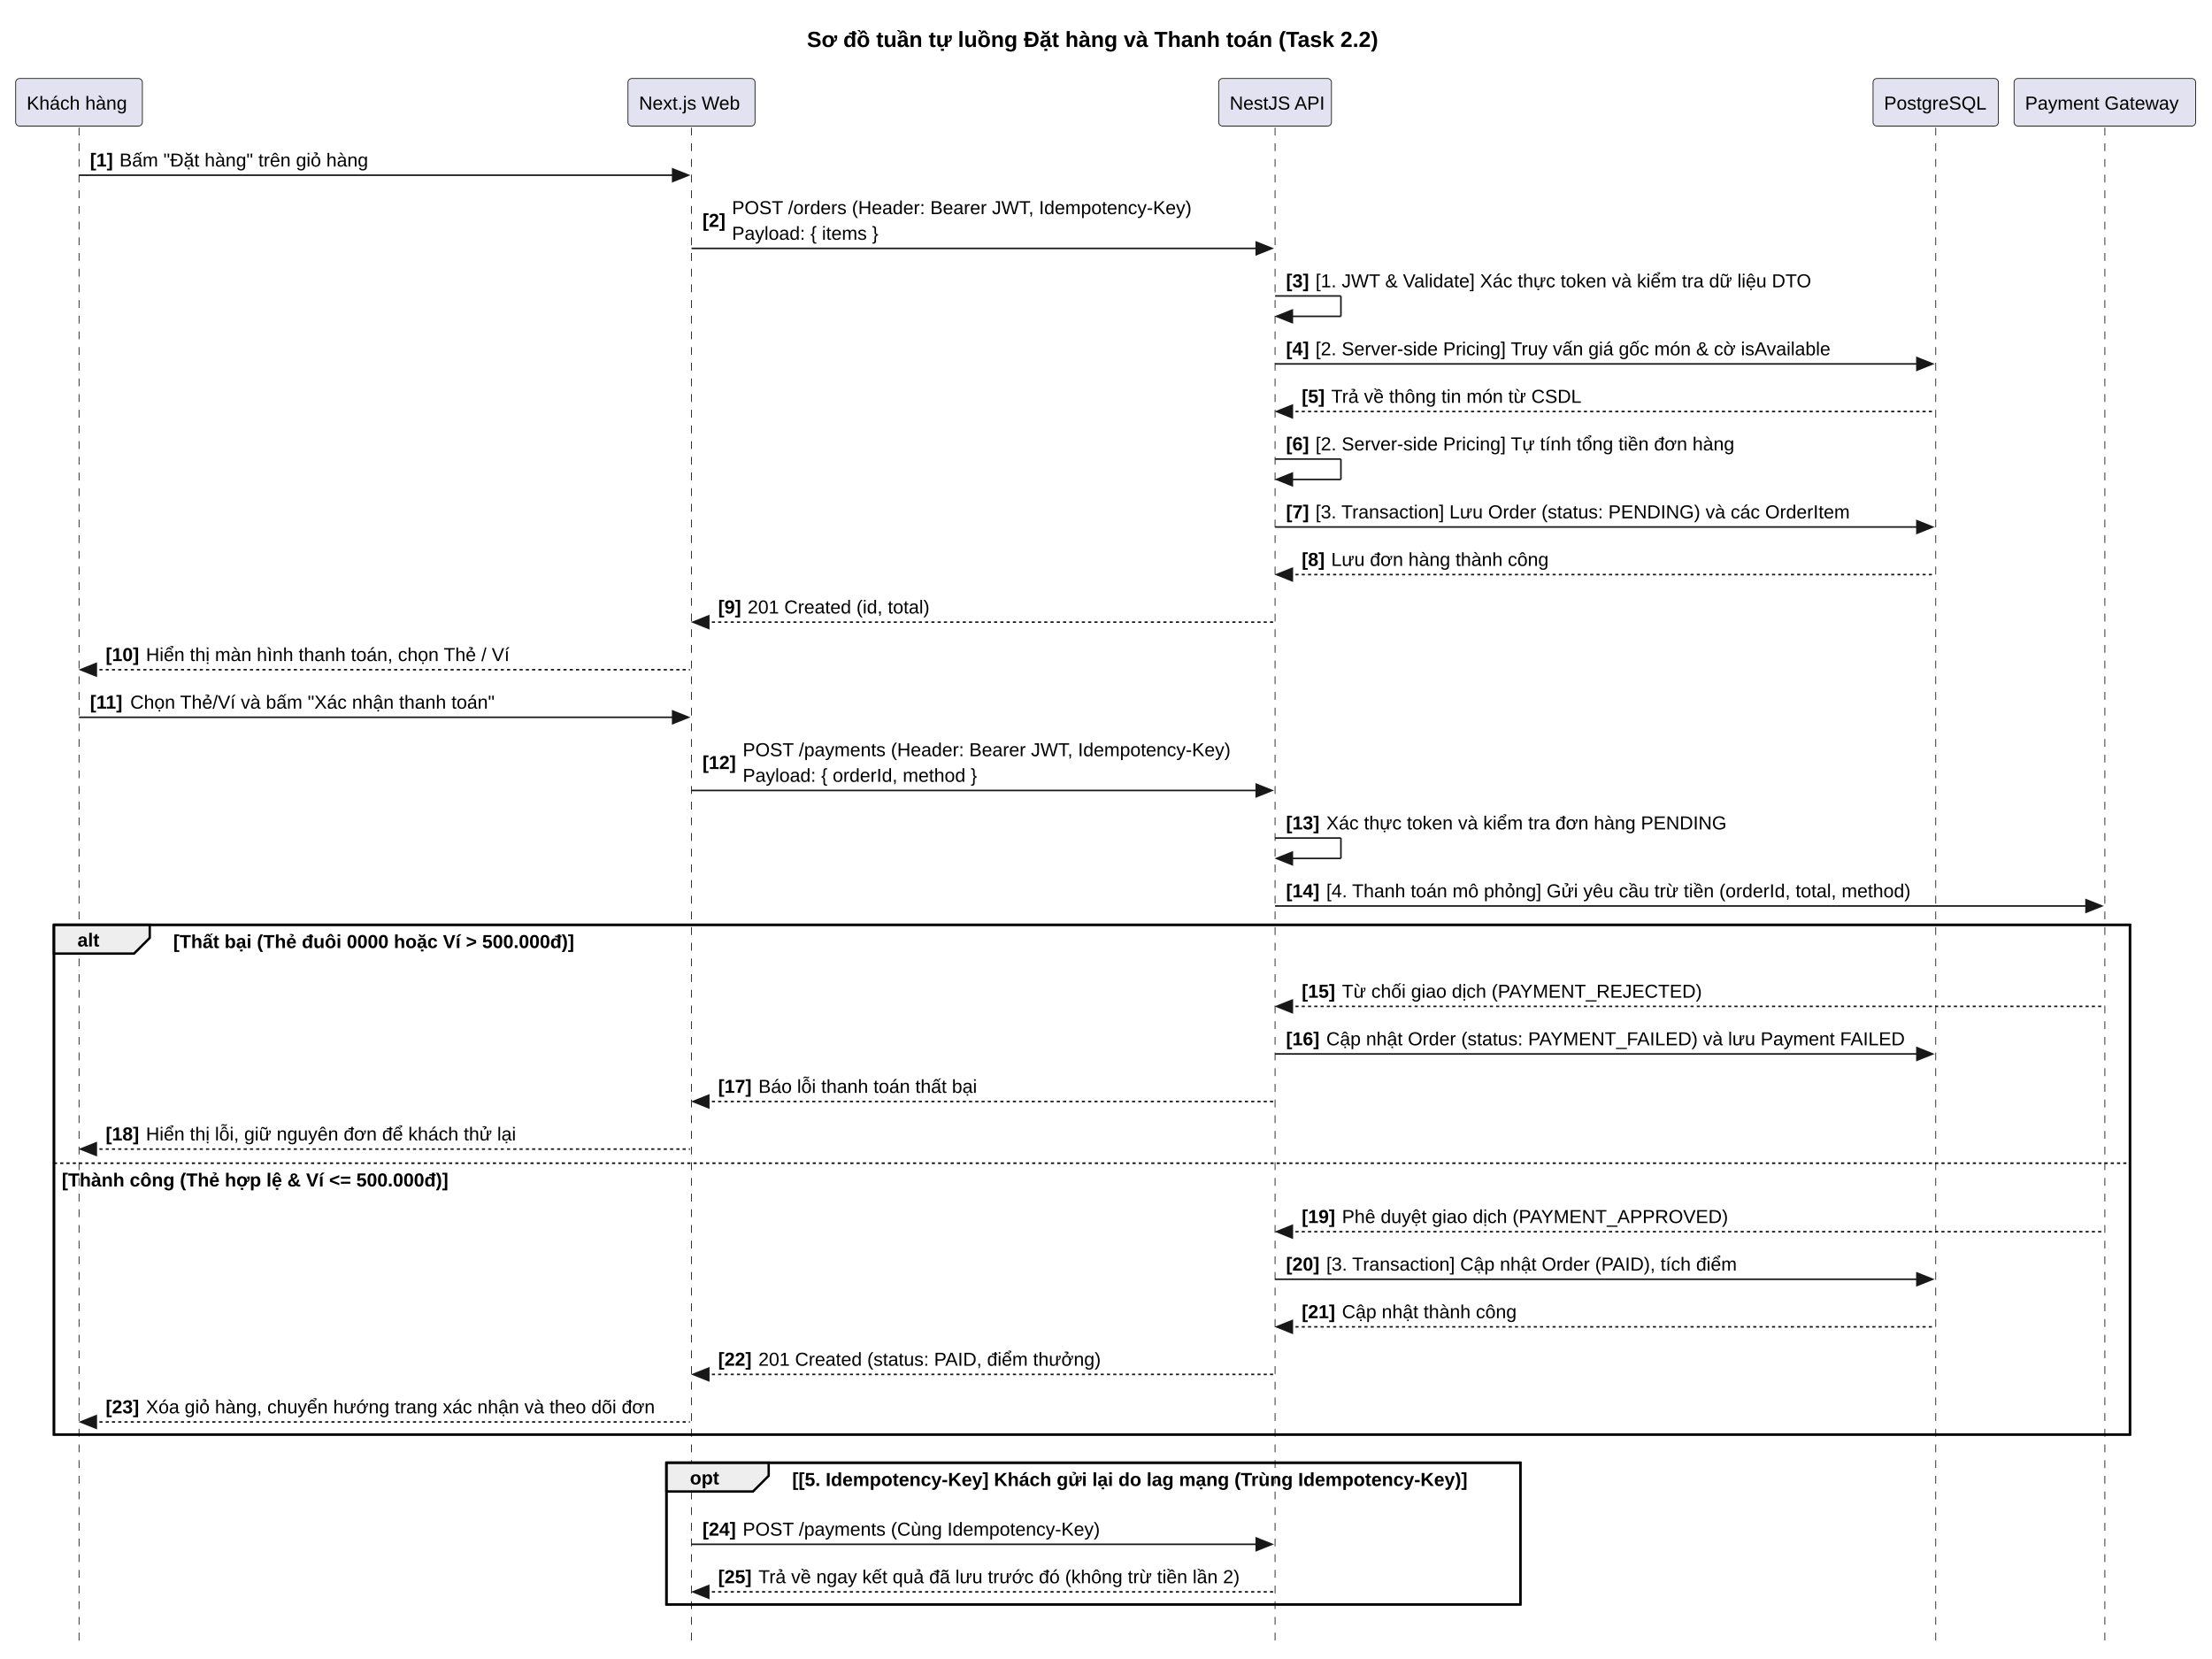
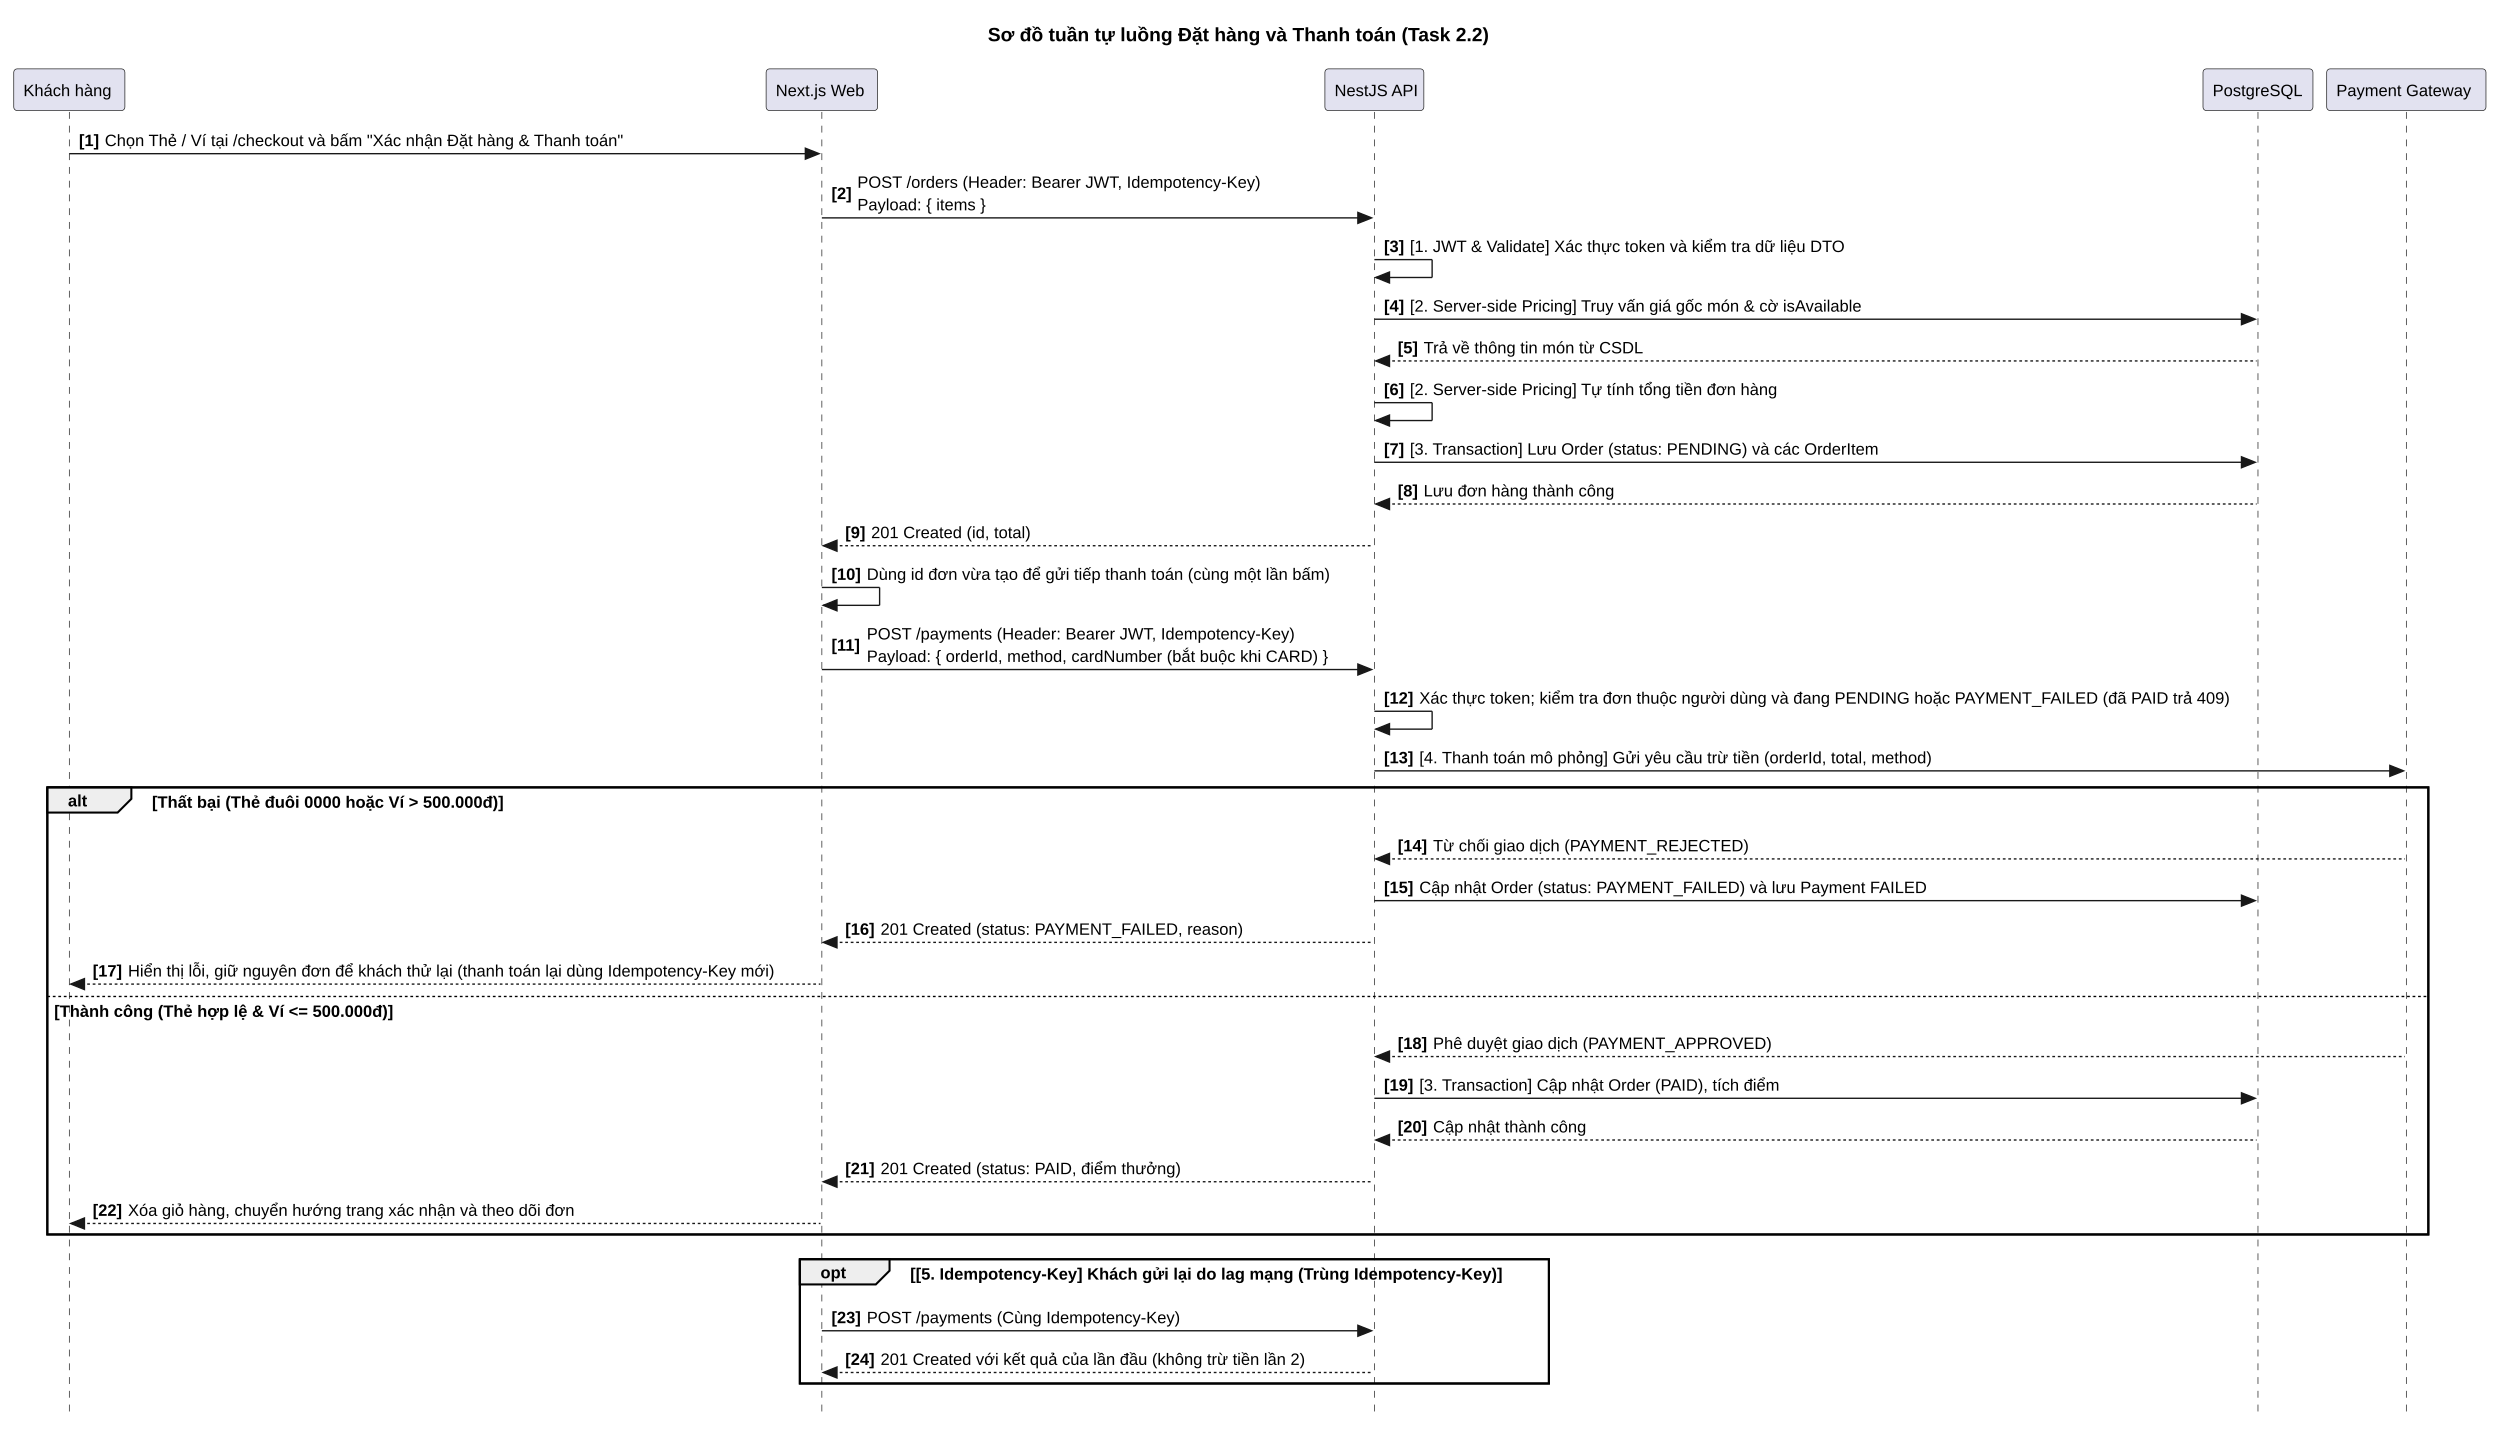
- <svg xmlns="http://www.w3.org/2000/svg" version="1.1" data-diagram-type="SEQUENCE" style="width:1411px;height:1058px;background:#FFFFFF;" width="1411px" height="1058px" viewBox="0 0 1411 1058" zoomAndPan="magnify" preserveAspectRatio="none" contentStyleType="text/css">
+ <svg xmlns="http://www.w3.org/2000/svg" version="1.1" data-diagram-type="SEQUENCE" style="width:1818px;height:1041px;background:#FFFFFF;" width="1818px" height="1041px" viewBox="0 0 1818 1041" zoomAndPan="magnify" preserveAspectRatio="none" contentStyleType="text/css">
  <defs />
  <g font-family="sans-serif" lengthAdjust="spacing">
    <g class="title" data-source-line="1">
-       <text x="514.719" y="29.966" fill="#000" font-size="14" textLength="380.127" font-weight="700" font-family="Arial">Sơ đồ tuần tự luồng Đặt hàng và Thanh toán (Task 2.2)</text>
-     </g>
-     <rect x="34.408" y="589.918" width="1324.246" height="325.129" fill="none" style="stroke:#000;stroke-width:1.5;" />
-     <rect x="425.099" y="933.047" width="544.711" height="90.376" fill="none" style="stroke:#000;stroke-width:1.5;" />
+       <text x="718.335" y="29.966" fill="#000" font-size="14" textLength="380.127" font-weight="700" font-family="Arial">Sơ đồ tuần tự luồng Đặt hàng và Thanh toán (Task 2.2)</text>
+     </g>
+     <rect x="34.408" y="572.574" width="1731.477" height="325.129" fill="none" style="stroke:#000;stroke-width:1.5;" />
+     <rect x="581.652" y="915.703" width="544.711" height="90.376" fill="none" style="stroke:#000;stroke-width:1.5;" />
    <g class="participant-lifeline" data-qualified-name="Customer" data-entity-uid="part1" id="part1-lifeline" data-source-line="8">
      <g>
-         <rect x="46.908" y="81.412" width="8" height="966.012" fill="#000" fill-opacity="0" />
-         <line x1="50.408" y1="81.412" x2="50.408" y2="1047.424" style="stroke:#181818;stroke-width:0.5;stroke-dasharray:5,5;" />
+         <rect x="46.908" y="81.412" width="8" height="948.668" fill="#000" fill-opacity="0" />
+         <line x1="50.408" y1="81.412" x2="50.408" y2="1030.08" style="stroke:#181818;stroke-width:0.5;stroke-dasharray:5,5;" />
      </g>
    </g>
    <g class="participant-lifeline" data-qualified-name="Web" data-entity-uid="part2" id="part2-lifeline" data-source-line="9">
      <g>
-         <rect x="437.599" y="81.412" width="8" height="966.012" fill="#000" fill-opacity="0" />
-         <line x1="441.099" y1="81.412" x2="441.099" y2="1047.424" style="stroke:#181818;stroke-width:0.5;stroke-dasharray:5,5;" />
+         <rect x="594.152" y="81.412" width="8" height="948.668" fill="#000" fill-opacity="0" />
+         <line x1="597.652" y1="81.412" x2="597.652" y2="1030.08" style="stroke:#181818;stroke-width:0.5;stroke-dasharray:5,5;" />
      </g>
    </g>
    <g class="participant-lifeline" data-qualified-name="API" data-entity-uid="part3" id="part3-lifeline" data-source-line="10">
      <g>
-         <rect x="809.845" y="81.412" width="8" height="966.012" fill="#000" fill-opacity="0" />
-         <line x1="813.345" y1="81.412" x2="813.345" y2="1047.424" style="stroke:#181818;stroke-width:0.5;stroke-dasharray:5,5;" />
+         <rect x="995.943" y="81.412" width="8" height="948.668" fill="#000" fill-opacity="0" />
+         <line x1="999.443" y1="81.412" x2="999.443" y2="1030.08" style="stroke:#181818;stroke-width:0.5;stroke-dasharray:5,5;" />
      </g>
    </g>
    <g class="participant-lifeline" data-qualified-name="DB" data-entity-uid="part4" id="part4-lifeline" data-source-line="11">
      <g>
-         <rect x="1231.268" y="81.412" width="8" height="966.012" fill="#000" fill-opacity="0" />
-         <line x1="1234.768" y1="81.412" x2="1234.768" y2="1047.424" style="stroke:#181818;stroke-width:0.5;stroke-dasharray:5,5;" />
+         <rect x="1638.499" y="81.412" width="8" height="948.668" fill="#000" fill-opacity="0" />
+         <line x1="1641.999" y1="81.412" x2="1641.999" y2="1030.08" style="stroke:#181818;stroke-width:0.5;stroke-dasharray:5,5;" />
      </g>
    </g>
    <g class="participant-lifeline" data-qualified-name="PG" data-entity-uid="part5" id="part5-lifeline" data-source-line="12">
      <g>
-         <rect x="1339.155" y="81.412" width="8" height="966.012" fill="#000" fill-opacity="0" />
-         <line x1="1342.655" y1="81.412" x2="1342.655" y2="1047.424" style="stroke:#181818;stroke-width:0.5;stroke-dasharray:5,5;" />
+         <rect x="1746.386" y="81.412" width="8" height="948.668" fill="#000" fill-opacity="0" />
+         <line x1="1749.886" y1="81.412" x2="1749.886" y2="1030.08" style="stroke:#181818;stroke-width:0.5;stroke-dasharray:5,5;" />
      </g>
    </g>
    <g class="participant participant-head" data-qualified-name="Customer" data-entity-uid="part1" id="part1-head" data-source-line="8">
      <rect x="10" y="50.068" width="80.816" height="30.344" fill="#E2E2F0" style="stroke:#181818;stroke-width:0.5;" rx="2.5" ry="2.5" />
      <text x="17" y="69.896" fill="#000" font-size="12" textLength="66.816" font-family="Arial">Khách hàng</text>
    </g>
    <g class="participant participant-head" data-qualified-name="Web" data-entity-uid="part2" id="part2-head" data-source-line="9">
-       <rect x="400.57" y="50.068" width="81.056" height="30.344" fill="#E2E2F0" style="stroke:#181818;stroke-width:0.5;" rx="2.5" ry="2.5" />
-       <text x="407.57" y="69.896" fill="#000" font-size="12" textLength="67.056" font-family="Arial">Next.js Web</text>
+       <rect x="557.124" y="50.068" width="81.056" height="30.344" fill="#E2E2F0" style="stroke:#181818;stroke-width:0.5;" rx="2.5" ry="2.5" />
+       <text x="564.124" y="69.896" fill="#000" font-size="12" textLength="67.056" font-family="Arial">Next.js Web</text>
    </g>
    <g class="participant participant-head" data-qualified-name="API" data-entity-uid="part3" id="part3-head" data-source-line="10">
-       <rect x="777.371" y="50.068" width="71.948" height="30.344" fill="#E2E2F0" style="stroke:#181818;stroke-width:0.5;" rx="2.5" ry="2.5" />
-       <text x="784.371" y="69.896" fill="#000" font-size="12" textLength="57.948" font-family="Arial">NestJS API</text>
+       <rect x="963.468" y="50.068" width="71.948" height="30.344" fill="#E2E2F0" style="stroke:#181818;stroke-width:0.5;" rx="2.5" ry="2.5" />
+       <text x="970.468" y="69.896" fill="#000" font-size="12" textLength="57.948" font-family="Arial">NestJS API</text>
    </g>
    <g class="participant participant-head" data-qualified-name="DB" data-entity-uid="part4" id="part4-head" data-source-line="11">
-       <rect x="1194.792" y="50.068" width="79.952" height="30.344" fill="#E2E2F0" style="stroke:#181818;stroke-width:0.5;" rx="2.5" ry="2.5" />
-       <text x="1201.792" y="69.896" fill="#000" font-size="12" textLength="65.952" font-family="Arial">PostgreSQL</text>
+       <rect x="1602.023" y="50.068" width="79.952" height="30.344" fill="#E2E2F0" style="stroke:#181818;stroke-width:0.5;" rx="2.5" ry="2.5" />
+       <text x="1609.023" y="69.896" fill="#000" font-size="12" textLength="65.952" font-family="Arial">PostgreSQL</text>
    </g>
    <g class="participant participant-head" data-qualified-name="PG" data-entity-uid="part5" id="part5-head" data-source-line="12">
-       <rect x="1284.744" y="50.068" width="115.821" height="30.344" fill="#E2E2F0" style="stroke:#181818;stroke-width:0.5;" rx="2.5" ry="2.5" />
-       <text x="1291.744" y="69.896" fill="#000" font-size="12" textLength="101.821" font-family="Arial">Payment Gateway</text>
+       <rect x="1691.975" y="50.068" width="115.821" height="30.344" fill="#E2E2F0" style="stroke:#181818;stroke-width:0.5;" rx="2.5" ry="2.5" />
+       <text x="1698.975" y="69.896" fill="#000" font-size="12" textLength="101.821" font-family="Arial">Payment Gateway</text>
    </g>
    <g class="message" data-entity-1="part1" data-entity-2="part2" id="msg1" data-source-line="17">
-       <polygon points="429.099,107.756,439.099,111.756,429.099,115.756" fill="#181818" style="stroke:#181818;stroke-width:1;stroke-linejoin:miter;stroke-miterlimit:10;" />
-       <line x1="50.408" y1="111.756" x2="435.099" y2="111.756" style="stroke:#181818;stroke-width:1;" />
+       <polygon points="585.652,107.756,595.652,111.756,585.652,115.756" fill="#181818" style="stroke:#181818;stroke-width:1;stroke-linejoin:miter;stroke-miterlimit:10;" />
+       <line x1="50.408" y1="111.756" x2="591.652" y2="111.756" style="stroke:#181818;stroke-width:1;" />
      <text x="57.408" y="106.24" fill="#000" font-size="12" textLength="14.808" font-weight="700" font-family="Arial">[1]</text>
-       <text x="76.216" y="106.24" fill="#000" font-size="12" textLength="170.065" font-family="Arial">Bấm "Đặt hàng" trên giỏ hàng</text>
+       <text x="76.216" y="106.24" fill="#000" font-size="12" textLength="394.119" font-family="Arial">Chọn Thẻ / Ví tại /checkout và bấm "Xác nhận Đặt hàng &amp; Thanh toán"</text>
    </g>
    <g class="message" data-entity-1="part2" data-entity-2="part3" id="msg2" data-source-line="18">
-       <polygon points="801.345,154.444,811.345,158.444,801.345,162.444" fill="#181818" style="stroke:#181818;stroke-width:1;stroke-linejoin:miter;stroke-miterlimit:10;" />
-       <line x1="441.099" y1="158.444" x2="807.345" y2="158.444" style="stroke:#181818;stroke-width:1;" />
-       <text x="448.099" y="144.756" fill="#000" font-size="12" textLength="14.808" font-weight="700" font-family="Arial">[2]</text>
-       <text x="466.907" y="136.584" fill="#000" font-size="12" textLength="299.894" font-family="Arial">POST /orders (Header: Bearer JWT, Idempotency-Key)</text>
-       <text x="466.907" y="152.928" fill="#000" font-size="12" textLength="97.441" font-family="Arial">Payload: { items }</text>
+       <polygon points="987.443,154.444,997.443,158.444,987.443,162.444" fill="#181818" style="stroke:#181818;stroke-width:1;stroke-linejoin:miter;stroke-miterlimit:10;" />
+       <line x1="597.652" y1="158.444" x2="993.443" y2="158.444" style="stroke:#181818;stroke-width:1;" />
+       <text x="604.652" y="144.756" fill="#000" font-size="12" textLength="14.808" font-weight="700" font-family="Arial">[2]</text>
+       <text x="623.46" y="136.584" fill="#000" font-size="12" textLength="299.894" font-family="Arial">POST /orders (Header: Bearer JWT, Idempotency-Key)</text>
+       <text x="623.46" y="152.928" fill="#000" font-size="12" textLength="97.441" font-family="Arial">Payload: { items }</text>
    </g>
    <g class="message" data-entity-1="part3" data-entity-2="part3" id="msg3" data-source-line="20">
-       <line x1="813.345" y1="188.788" x2="855.345" y2="188.788" style="stroke:#181818;stroke-width:1;" />
-       <line x1="855.345" y1="188.788" x2="855.345" y2="201.788" style="stroke:#181818;stroke-width:1;" />
-       <line x1="814.345" y1="201.788" x2="855.345" y2="201.788" style="stroke:#181818;stroke-width:1;" />
-       <polygon points="824.345,197.788,814.345,201.788,824.345,205.788" fill="#181818" style="stroke:#181818;stroke-width:1;stroke-linejoin:miter;stroke-miterlimit:10;" />
-       <text x="820.345" y="183.272" fill="#000" font-size="12" textLength="14.808" font-weight="700" font-family="Arial">[3]</text>
-       <text x="839.153" y="183.272" fill="#000" font-size="12" textLength="324.938" font-family="Arial">[1. JWT &amp; Validate] Xác thực token và kiểm tra dữ liệu DTO</text>
+       <line x1="999.443" y1="188.788" x2="1041.443" y2="188.788" style="stroke:#181818;stroke-width:1;" />
+       <line x1="1041.443" y1="188.788" x2="1041.443" y2="201.788" style="stroke:#181818;stroke-width:1;" />
+       <line x1="1000.443" y1="201.788" x2="1041.443" y2="201.788" style="stroke:#181818;stroke-width:1;" />
+       <polygon points="1010.443,197.788,1000.443,201.788,1010.443,205.788" fill="#181818" style="stroke:#181818;stroke-width:1;stroke-linejoin:miter;stroke-miterlimit:10;" />
+       <text x="1006.443" y="183.272" fill="#000" font-size="12" textLength="14.808" font-weight="700" font-family="Arial">[3]</text>
+       <text x="1025.251" y="183.272" fill="#000" font-size="12" textLength="324.938" font-family="Arial">[1. JWT &amp; Validate] Xác thực token và kiểm tra dữ liệu DTO</text>
    </g>
    <g class="message" data-entity-1="part3" data-entity-2="part4" id="msg4" data-source-line="21">
-       <polygon points="1222.768,228.133,1232.768,232.133,1222.768,236.133" fill="#181818" style="stroke:#181818;stroke-width:1;stroke-linejoin:miter;stroke-miterlimit:10;" />
-       <line x1="813.345" y1="232.133" x2="1228.768" y2="232.133" style="stroke:#181818;stroke-width:1;" />
-       <text x="820.345" y="226.617" fill="#000" font-size="12" textLength="14.808" font-weight="700" font-family="Arial">[4]</text>
-       <text x="839.153" y="226.617" fill="#000" font-size="12" textLength="341.486" font-family="Arial">[2. Server-side Pricing] Truy vấn giá gốc món &amp; cờ isAvailable</text>
+       <polygon points="1629.999,228.133,1639.999,232.133,1629.999,236.133" fill="#181818" style="stroke:#181818;stroke-width:1;stroke-linejoin:miter;stroke-miterlimit:10;" />
+       <line x1="999.443" y1="232.133" x2="1635.999" y2="232.133" style="stroke:#181818;stroke-width:1;" />
+       <text x="1006.443" y="226.617" fill="#000" font-size="12" textLength="14.808" font-weight="700" font-family="Arial">[4]</text>
+       <text x="1025.251" y="226.617" fill="#000" font-size="12" textLength="341.486" font-family="Arial">[2. Server-side Pricing] Truy vấn giá gốc món &amp; cờ isAvailable</text>
    </g>
    <g class="message" data-entity-1="part4" data-entity-2="part3" id="msg5" data-source-line="22">
-       <polygon points="824.345,258.477,814.345,262.477,824.345,266.477" fill="#181818" style="stroke:#181818;stroke-width:1;stroke-linejoin:miter;stroke-miterlimit:10;" />
-       <line x1="818.345" y1="262.477" x2="1233.768" y2="262.477" style="stroke:#181818;stroke-width:1;stroke-dasharray:2,2;" />
-       <text x="830.345" y="256.961" fill="#000" font-size="12" textLength="14.808" font-weight="700" font-family="Arial">[5]</text>
-       <text x="849.153" y="256.961" fill="#000" font-size="12" textLength="166.129" font-family="Arial">Trả về thông tin món từ CSDL</text>
+       <polygon points="1010.443,258.477,1000.443,262.477,1010.443,266.477" fill="#181818" style="stroke:#181818;stroke-width:1;stroke-linejoin:miter;stroke-miterlimit:10;" />
+       <line x1="1004.443" y1="262.477" x2="1640.999" y2="262.477" style="stroke:#181818;stroke-width:1;stroke-dasharray:2,2;" />
+       <text x="1016.443" y="256.961" fill="#000" font-size="12" textLength="14.808" font-weight="700" font-family="Arial">[5]</text>
+       <text x="1035.251" y="256.961" fill="#000" font-size="12" textLength="166.129" font-family="Arial">Trả về thông tin món từ CSDL</text>
    </g>
    <g class="message" data-entity-1="part3" data-entity-2="part3" id="msg6" data-source-line="24">
-       <line x1="813.345" y1="292.821" x2="855.345" y2="292.821" style="stroke:#181818;stroke-width:1;" />
-       <line x1="855.345" y1="292.821" x2="855.345" y2="305.821" style="stroke:#181818;stroke-width:1;" />
-       <line x1="814.345" y1="305.821" x2="855.345" y2="305.821" style="stroke:#181818;stroke-width:1;" />
-       <polygon points="824.345,301.821,814.345,305.821,824.345,309.821" fill="#181818" style="stroke:#181818;stroke-width:1;stroke-linejoin:miter;stroke-miterlimit:10;" />
-       <text x="820.345" y="287.305" fill="#000" font-size="12" textLength="14.808" font-weight="700" font-family="Arial">[6]</text>
-       <text x="839.153" y="287.305" fill="#000" font-size="12" textLength="281.066" font-family="Arial">[2. Server-side Pricing] Tự tính tổng tiền đơn hàng</text>
+       <line x1="999.443" y1="292.821" x2="1041.443" y2="292.821" style="stroke:#181818;stroke-width:1;" />
+       <line x1="1041.443" y1="292.821" x2="1041.443" y2="305.821" style="stroke:#181818;stroke-width:1;" />
+       <line x1="1000.443" y1="305.821" x2="1041.443" y2="305.821" style="stroke:#181818;stroke-width:1;" />
+       <polygon points="1010.443,301.821,1000.443,305.821,1010.443,309.821" fill="#181818" style="stroke:#181818;stroke-width:1;stroke-linejoin:miter;stroke-miterlimit:10;" />
+       <text x="1006.443" y="287.305" fill="#000" font-size="12" textLength="14.808" font-weight="700" font-family="Arial">[6]</text>
+       <text x="1025.251" y="287.305" fill="#000" font-size="12" textLength="281.066" font-family="Arial">[2. Server-side Pricing] Tự tính tổng tiền đơn hàng</text>
    </g>
    <g class="message" data-entity-1="part3" data-entity-2="part4" id="msg7" data-source-line="25">
-       <polygon points="1222.768,332.165,1232.768,336.165,1222.768,340.165" fill="#181818" style="stroke:#181818;stroke-width:1;stroke-linejoin:miter;stroke-miterlimit:10;" />
-       <line x1="813.345" y1="336.165" x2="1228.768" y2="336.165" style="stroke:#181818;stroke-width:1;" />
-       <text x="820.345" y="330.649" fill="#000" font-size="12" textLength="14.808" font-weight="700" font-family="Arial">[7]</text>
-       <text x="839.153" y="330.649" fill="#000" font-size="12" textLength="353.643" font-family="Arial">[3. Transaction] Lưu Order (status: PENDING) và các OrderItem</text>
+       <polygon points="1629.999,332.165,1639.999,336.165,1629.999,340.165" fill="#181818" style="stroke:#181818;stroke-width:1;stroke-linejoin:miter;stroke-miterlimit:10;" />
+       <line x1="999.443" y1="336.165" x2="1635.999" y2="336.165" style="stroke:#181818;stroke-width:1;" />
+       <text x="1006.443" y="330.649" fill="#000" font-size="12" textLength="14.808" font-weight="700" font-family="Arial">[7]</text>
+       <text x="1025.251" y="330.649" fill="#000" font-size="12" textLength="353.643" font-family="Arial">[3. Transaction] Lưu Order (status: PENDING) và các OrderItem</text>
    </g>
    <g class="message" data-entity-1="part4" data-entity-2="part3" id="msg8" data-source-line="26">
-       <polygon points="824.345,362.509,814.345,366.509,824.345,370.509" fill="#181818" style="stroke:#181818;stroke-width:1;stroke-linejoin:miter;stroke-miterlimit:10;" />
-       <line x1="818.345" y1="366.509" x2="1233.768" y2="366.509" style="stroke:#181818;stroke-width:1;stroke-dasharray:2,2;" />
-       <text x="830.345" y="360.993" fill="#000" font-size="12" textLength="14.808" font-weight="700" font-family="Arial">[8]</text>
-       <text x="849.153" y="360.993" fill="#000" font-size="12" textLength="146.557" font-family="Arial">Lưu đơn hàng thành công</text>
+       <polygon points="1010.443,362.509,1000.443,366.509,1010.443,370.509" fill="#181818" style="stroke:#181818;stroke-width:1;stroke-linejoin:miter;stroke-miterlimit:10;" />
+       <line x1="1004.443" y1="366.509" x2="1640.999" y2="366.509" style="stroke:#181818;stroke-width:1;stroke-dasharray:2,2;" />
+       <text x="1016.443" y="360.993" fill="#000" font-size="12" textLength="14.808" font-weight="700" font-family="Arial">[8]</text>
+       <text x="1035.251" y="360.993" fill="#000" font-size="12" textLength="146.557" font-family="Arial">Lưu đơn hàng thành công</text>
    </g>
    <g class="message" data-entity-1="part3" data-entity-2="part2" id="msg9" data-source-line="28">
-       <polygon points="452.099,392.853,442.099,396.853,452.099,400.853" fill="#181818" style="stroke:#181818;stroke-width:1;stroke-linejoin:miter;stroke-miterlimit:10;" />
-       <line x1="446.099" y1="396.853" x2="812.345" y2="396.853" style="stroke:#181818;stroke-width:1;stroke-dasharray:2,2;" />
-       <text x="458.099" y="391.337" fill="#000" font-size="12" textLength="14.808" font-weight="700" font-family="Arial">[9]</text>
-       <text x="476.907" y="391.337" fill="#000" font-size="12" textLength="121.117" font-family="Arial">201 Created (id, total)</text>
-     </g>
-     <g class="message" data-entity-1="part2" data-entity-2="part1" id="msg10" data-source-line="29">
-       <polygon points="61.408,423.197,51.408,427.197,61.408,431.197" fill="#181818" style="stroke:#181818;stroke-width:1;stroke-linejoin:miter;stroke-miterlimit:10;" />
-       <line x1="55.408" y1="427.197" x2="440.099" y2="427.197" style="stroke:#181818;stroke-width:1;stroke-dasharray:2,2;" />
-       <text x="67.408" y="421.681" fill="#000" font-size="12" textLength="21.672" font-weight="700" font-family="Arial">[10]</text>
-       <text x="93.08" y="421.681" fill="#000" font-size="12" textLength="245.546" font-family="Arial">Hiển thị màn hình thanh toán, chọn Thẻ / Ví</text>
-     </g>
-     <g class="message" data-entity-1="part1" data-entity-2="part2" id="msg11" data-source-line="32">
-       <polygon points="429.099,453.541,439.099,457.541,429.099,461.541" fill="#181818" style="stroke:#181818;stroke-width:1;stroke-linejoin:miter;stroke-miterlimit:10;" />
-       <line x1="50.408" y1="457.541" x2="435.099" y2="457.541" style="stroke:#181818;stroke-width:1;" />
-       <text x="57.408" y="452.025" fill="#000" font-size="12" textLength="21.672" font-weight="700" font-family="Arial">[11]</text>
-       <text x="83.08" y="452.025" fill="#000" font-size="12" textLength="242.642" font-family="Arial">Chọn Thẻ/Ví và bấm "Xác nhận thanh toán"</text>
-     </g>
-     <g class="message" data-entity-1="part2" data-entity-2="part3" id="msg12" data-source-line="33">
-       <polygon points="801.345,500.23,811.345,504.23,801.345,508.23" fill="#181818" style="stroke:#181818;stroke-width:1;stroke-linejoin:miter;stroke-miterlimit:10;" />
-       <line x1="441.099" y1="504.23" x2="807.345" y2="504.23" style="stroke:#181818;stroke-width:1;" />
-       <text x="448.099" y="490.542" fill="#000" font-size="12" textLength="21.672" font-weight="700" font-family="Arial">[12]</text>
-       <text x="473.771" y="482.369" fill="#000" font-size="12" textLength="318.542" font-family="Arial">POST /payments (Header: Bearer JWT, Idempotency-Key)</text>
-       <text x="473.771" y="498.714" fill="#000" font-size="12" textLength="159.757" font-family="Arial">Payload: { orderId, method }</text>
-     </g>
-     <g class="message" data-entity-1="part3" data-entity-2="part3" id="msg13" data-source-line="35">
-       <line x1="813.345" y1="534.574" x2="855.345" y2="534.574" style="stroke:#181818;stroke-width:1;" />
-       <line x1="855.345" y1="534.574" x2="855.345" y2="547.574" style="stroke:#181818;stroke-width:1;" />
-       <line x1="814.345" y1="547.574" x2="855.345" y2="547.574" style="stroke:#181818;stroke-width:1;" />
-       <polygon points="824.345,543.574,814.345,547.574,824.345,551.574" fill="#181818" style="stroke:#181818;stroke-width:1;stroke-linejoin:miter;stroke-miterlimit:10;" />
-       <text x="820.345" y="529.058" fill="#000" font-size="12" textLength="21.672" font-weight="700" font-family="Arial">[13]</text>
-       <text x="846.017" y="529.058" fill="#000" font-size="12" textLength="263.498" font-family="Arial">Xác thực token và kiểm tra đơn hàng PENDING</text>
-     </g>
-     <g class="message" data-entity-1="part3" data-entity-2="part5" id="msg14" data-source-line="36">
-       <polygon points="1330.655,573.918,1340.655,577.918,1330.655,581.918" fill="#181818" style="stroke:#181818;stroke-width:1;stroke-linejoin:miter;stroke-miterlimit:10;" />
-       <line x1="813.345" y1="577.918" x2="1336.655" y2="577.918" style="stroke:#181818;stroke-width:1;" />
-       <text x="820.345" y="572.402" fill="#000" font-size="12" textLength="21.672" font-weight="700" font-family="Arial">[14]</text>
-       <text x="846.017" y="572.402" fill="#000" font-size="12" textLength="397.791" font-family="Arial">[4. Thanh toán mô phỏng] Gửi yêu cầu trừ tiền (orderId, total, method)</text>
-     </g>
-     <path d="M34.408,589.918 L95.524,589.918 L95.524,598.262 L85.524,608.262 L34.408,608.262 L34.408,589.918" style="stroke:#000;stroke-width:1.5;" fill="#EEE" />
-     <rect x="34.408" y="589.918" width="1324.246" height="325.129" fill="none" style="stroke:#000;stroke-width:1.5;" />
-     <text x="49.408" y="603.746" fill="#000" font-size="12" textLength="16.116" font-weight="700" font-family="Arial">alt</text>
-     <text x="110.524" y="604.746" fill="#000" font-size="12" textLength="262.418" font-weight="700" font-family="Arial">[Thất bại (Thẻ đuôi 0000 hoặc Ví &gt; 500.000đ)]</text>
-     <g class="message" data-entity-1="part5" data-entity-2="part3" id="msg15" data-source-line="39">
-       <polygon points="824.345,637.95,814.345,641.95,824.345,645.95" fill="#181818" style="stroke:#181818;stroke-width:1;stroke-linejoin:miter;stroke-miterlimit:10;" />
-       <line x1="818.345" y1="641.95" x2="1341.655" y2="641.95" style="stroke:#181818;stroke-width:1;stroke-dasharray:2,2;" />
-       <text x="830.345" y="636.434" fill="#000" font-size="12" textLength="21.672" font-weight="700" font-family="Arial">[15]</text>
-       <text x="856.017" y="636.434" fill="#000" font-size="12" textLength="220.262" font-family="Arial">Từ chối giao dịch (PAYMENT_REJECTED)</text>
-     </g>
-     <g class="message" data-entity-1="part3" data-entity-2="part4" id="msg16" data-source-line="40">
-       <polygon points="1222.768,668.294,1232.768,672.294,1222.768,676.294" fill="#181818" style="stroke:#181818;stroke-width:1;stroke-linejoin:miter;stroke-miterlimit:10;" />
-       <line x1="813.345" y1="672.294" x2="1228.768" y2="672.294" style="stroke:#181818;stroke-width:1;" />
-       <text x="820.345" y="666.778" fill="#000" font-size="12" textLength="21.672" font-weight="700" font-family="Arial">[16]</text>
-       <text x="846.017" y="666.778" fill="#000" font-size="12" textLength="371.751" font-family="Arial">Cập nhật Order (status: PAYMENT_FAILED) và lưu Payment FAILED</text>
-     </g>
-     <g class="message" data-entity-1="part3" data-entity-2="part2" id="msg17" data-source-line="41">
-       <polygon points="452.099,698.638,442.099,702.638,452.099,706.638" fill="#181818" style="stroke:#181818;stroke-width:1;stroke-linejoin:miter;stroke-miterlimit:10;" />
-       <line x1="446.099" y1="702.638" x2="812.345" y2="702.638" style="stroke:#181818;stroke-width:1;stroke-dasharray:2,2;" />
-       <text x="458.099" y="697.122" fill="#000" font-size="12" textLength="21.672" font-weight="700" font-family="Arial">[17]</text>
-       <text x="483.771" y="697.122" fill="#000" font-size="12" textLength="149.917" font-family="Arial">Báo lỗi thanh toán thất bại</text>
-     </g>
-     <g class="message" data-entity-1="part2" data-entity-2="part1" id="msg18" data-source-line="42">
-       <polygon points="61.408,728.983,51.408,732.983,61.408,736.983" fill="#181818" style="stroke:#181818;stroke-width:1;stroke-linejoin:miter;stroke-miterlimit:10;" />
-       <line x1="55.408" y1="732.983" x2="440.099" y2="732.983" style="stroke:#181818;stroke-width:1;stroke-dasharray:2,2;" />
-       <text x="67.408" y="727.467" fill="#000" font-size="12" textLength="21.672" font-weight="700" font-family="Arial">[18]</text>
-       <text x="93.08" y="727.467" fill="#000" font-size="12" textLength="249.722" font-family="Arial">Hiển thị lỗi, giữ nguyên đơn để khách thử lại</text>
-     </g>
-     <line x1="34.408" y1="741.983" x2="1358.655" y2="741.983" style="stroke:#000;stroke-width:1;stroke-dasharray:2,2;" />
-     <text x="39.408" y="756.811" fill="#000" font-size="12" textLength="250.85" font-weight="700" font-family="Arial">[Thành công (Thẻ hợp lệ &amp; Ví &lt;= 500.000đ)]</text>
-     <g class="message" data-entity-1="part5" data-entity-2="part3" id="msg19" data-source-line="44">
-       <polygon points="824.345,781.671,814.345,785.671,824.345,789.671" fill="#181818" style="stroke:#181818;stroke-width:1;stroke-linejoin:miter;stroke-miterlimit:10;" />
-       <line x1="818.345" y1="785.671" x2="1341.655" y2="785.671" style="stroke:#181818;stroke-width:1;stroke-dasharray:2,2;" />
-       <text x="830.345" y="780.155" fill="#000" font-size="12" textLength="21.672" font-weight="700" font-family="Arial">[19]</text>
-       <text x="856.017" y="780.155" fill="#000" font-size="12" textLength="243.314" font-family="Arial">Phê duyệt giao dịch (PAYMENT_APPROVED)</text>
-     </g>
-     <g class="message" data-entity-1="part3" data-entity-2="part4" id="msg20" data-source-line="45">
-       <polygon points="1222.768,812.015,1232.768,816.015,1222.768,820.015" fill="#181818" style="stroke:#181818;stroke-width:1;stroke-linejoin:miter;stroke-miterlimit:10;" />
-       <line x1="813.345" y1="816.015" x2="1228.768" y2="816.015" style="stroke:#181818;stroke-width:1;" />
-       <text x="820.345" y="810.499" fill="#000" font-size="12" textLength="21.672" font-weight="700" font-family="Arial">[20]</text>
-       <text x="846.017" y="810.499" fill="#000" font-size="12" textLength="274.226" font-family="Arial">[3. Transaction] Cập nhật Order (PAID), tích điểm</text>
-     </g>
-     <g class="message" data-entity-1="part4" data-entity-2="part3" id="msg21" data-source-line="46">
-       <polygon points="824.345,842.359,814.345,846.359,824.345,850.359" fill="#181818" style="stroke:#181818;stroke-width:1;stroke-linejoin:miter;stroke-miterlimit:10;" />
-       <line x1="818.345" y1="846.359" x2="1233.768" y2="846.359" style="stroke:#181818;stroke-width:1;stroke-dasharray:2,2;" />
-       <text x="830.345" y="840.843" fill="#000" font-size="12" textLength="21.672" font-weight="700" font-family="Arial">[21]</text>
-       <text x="856.017" y="840.843" fill="#000" font-size="12" textLength="118.081" font-family="Arial">Cập nhật thành công</text>
-     </g>
-     <g class="message" data-entity-1="part3" data-entity-2="part2" id="msg22" data-source-line="47">
-       <polygon points="452.099,872.703,442.099,876.703,452.099,880.703" fill="#181818" style="stroke:#181818;stroke-width:1;stroke-linejoin:miter;stroke-miterlimit:10;" />
-       <line x1="446.099" y1="876.703" x2="812.345" y2="876.703" style="stroke:#181818;stroke-width:1;stroke-dasharray:2,2;" />
-       <text x="458.099" y="871.187" fill="#000" font-size="12" textLength="21.672" font-weight="700" font-family="Arial">[22]</text>
-       <text x="483.771" y="871.187" fill="#000" font-size="12" textLength="226.922" font-family="Arial">201 Created (status: PAID, điểm thưởng)</text>
-     </g>
-     <g class="message" data-entity-1="part2" data-entity-2="part1" id="msg23" data-source-line="48">
-       <polygon points="61.408,903.047,51.408,907.047,61.408,911.047" fill="#181818" style="stroke:#181818;stroke-width:1;stroke-linejoin:miter;stroke-miterlimit:10;" />
-       <line x1="55.408" y1="907.047" x2="440.099" y2="907.047" style="stroke:#181818;stroke-width:1;stroke-dasharray:2,2;" />
-       <text x="67.408" y="901.531" fill="#000" font-size="12" textLength="21.672" font-weight="700" font-family="Arial">[23]</text>
-       <text x="93.08" y="901.531" fill="#000" font-size="12" textLength="341.018" font-family="Arial">Xóa giỏ hàng, chuyển hướng trang xác nhận và theo dõi đơn</text>
-     </g>
-     <path d="M425.099,933.047 L490.331,933.047 L490.331,941.391 L480.331,951.391 L425.099,951.391 L425.099,933.047" style="stroke:#000;stroke-width:1.5;" fill="#EEE" />
-     <rect x="425.099" y="933.047" width="544.711" height="90.376" fill="none" style="stroke:#000;stroke-width:1.5;" />
-     <text x="440.099" y="946.875" fill="#000" font-size="12" textLength="20.232" font-weight="700" font-family="Arial">opt</text>
-     <text x="505.331" y="947.875" fill="#000" font-size="12" textLength="448.479" font-weight="700" font-family="Arial">[[5. Idempotency-Key] Khách gửi lại do lag mạng (Trùng Idempotency-Key)]</text>
-     <g class="message" data-entity-1="part2" data-entity-2="part3" id="msg24" data-source-line="53">
-       <polygon points="801.345,981.08,811.345,985.08,801.345,989.08" fill="#181818" style="stroke:#181818;stroke-width:1;stroke-linejoin:miter;stroke-miterlimit:10;" />
-       <line x1="441.099" y1="985.08" x2="807.345" y2="985.08" style="stroke:#181818;stroke-width:1;" />
-       <text x="448.099" y="979.564" fill="#000" font-size="12" textLength="21.672" font-weight="700" font-family="Arial">[24]</text>
-       <text x="473.771" y="979.564" fill="#000" font-size="12" textLength="235.082" font-family="Arial">POST /payments (Cùng Idempotency-Key)</text>
-     </g>
-     <g class="message" data-entity-1="part3" data-entity-2="part2" id="msg25" data-source-line="54">
-       <polygon points="452.099,1011.424,442.099,1015.424,452.099,1019.424" fill="#181818" style="stroke:#181818;stroke-width:1;stroke-linejoin:miter;stroke-miterlimit:10;" />
-       <line x1="446.099" y1="1015.424" x2="812.345" y2="1015.424" style="stroke:#181818;stroke-width:1;stroke-dasharray:2,2;" />
-       <text x="458.099" y="1009.908" fill="#000" font-size="12" textLength="21.672" font-weight="700" font-family="Arial">[25]</text>
-       <text x="483.771" y="1009.908" fill="#000" font-size="12" textLength="322.574" font-family="Arial">Trả về ngay kết quả đã lưu trước đó (không trừ tiền lần 2)</text>
+       <polygon points="608.652,392.853,598.652,396.853,608.652,400.853" fill="#181818" style="stroke:#181818;stroke-width:1;stroke-linejoin:miter;stroke-miterlimit:10;" />
+       <line x1="602.652" y1="396.853" x2="998.443" y2="396.853" style="stroke:#181818;stroke-width:1;stroke-dasharray:2,2;" />
+       <text x="614.652" y="391.337" fill="#000" font-size="12" textLength="14.808" font-weight="700" font-family="Arial">[9]</text>
+       <text x="633.46" y="391.337" fill="#000" font-size="12" textLength="121.117" font-family="Arial">201 Created (id, total)</text>
+     </g>
+     <g class="message" data-entity-1="part2" data-entity-2="part2" id="msg10" data-source-line="29">
+       <line x1="597.652" y1="427.197" x2="639.652" y2="427.197" style="stroke:#181818;stroke-width:1;" />
+       <line x1="639.652" y1="427.197" x2="639.652" y2="440.197" style="stroke:#181818;stroke-width:1;" />
+       <line x1="598.652" y1="440.197" x2="639.652" y2="440.197" style="stroke:#181818;stroke-width:1;" />
+       <polygon points="608.652,436.197,598.652,440.197,608.652,444.197" fill="#181818" style="stroke:#181818;stroke-width:1;stroke-linejoin:miter;stroke-miterlimit:10;" />
+       <text x="604.652" y="421.681" fill="#000" font-size="12" textLength="21.672" font-weight="700" font-family="Arial">[10]</text>
+       <text x="630.324" y="421.681" fill="#000" font-size="12" textLength="357.387" font-family="Arial">Dùng id đơn vừa tạo để gửi tiếp thanh toán (cùng một lần bấm)</text>
+     </g>
+     <g class="message" data-entity-1="part2" data-entity-2="part3" id="msg11" data-source-line="32">
+       <polygon points="987.443,482.886,997.443,486.886,987.443,490.886" fill="#181818" style="stroke:#181818;stroke-width:1;stroke-linejoin:miter;stroke-miterlimit:10;" />
+       <line x1="597.652" y1="486.886" x2="993.443" y2="486.886" style="stroke:#181818;stroke-width:1;" />
+       <text x="604.652" y="473.197" fill="#000" font-size="12" textLength="21.672" font-weight="700" font-family="Arial">[11]</text>
+       <text x="630.324" y="465.025" fill="#000" font-size="12" textLength="318.542" font-family="Arial">POST /payments (Header: Bearer JWT, Idempotency-Key)</text>
+       <text x="630.324" y="481.369" fill="#000" font-size="12" textLength="352.118" font-family="Arial">Payload: { orderId, method, cardNumber (bắt buộc khi CARD) }</text>
+     </g>
+     <g class="message" data-entity-1="part3" data-entity-2="part3" id="msg12" data-source-line="34">
+       <line x1="999.443" y1="517.23" x2="1041.443" y2="517.23" style="stroke:#181818;stroke-width:1;" />
+       <line x1="1041.443" y1="517.23" x2="1041.443" y2="530.23" style="stroke:#181818;stroke-width:1;" />
+       <line x1="1000.443" y1="530.23" x2="1041.443" y2="530.23" style="stroke:#181818;stroke-width:1;" />
+       <polygon points="1010.443,526.23,1000.443,530.23,1010.443,534.23" fill="#181818" style="stroke:#181818;stroke-width:1;stroke-linejoin:miter;stroke-miterlimit:10;" />
+       <text x="1006.443" y="511.714" fill="#000" font-size="12" textLength="21.672" font-weight="700" font-family="Arial">[12]</text>
+       <text x="1032.115" y="511.714" fill="#000" font-size="12" textLength="602.884" font-family="Arial">Xác thực token; kiểm tra đơn thuộc người dùng và đang PENDING hoặc PAYMENT_FAILED (đã PAID trả 409)</text>
+     </g>
+     <g class="message" data-entity-1="part3" data-entity-2="part5" id="msg13" data-source-line="35">
+       <polygon points="1737.886,556.574,1747.886,560.574,1737.886,564.574" fill="#181818" style="stroke:#181818;stroke-width:1;stroke-linejoin:miter;stroke-miterlimit:10;" />
+       <line x1="999.443" y1="560.574" x2="1743.886" y2="560.574" style="stroke:#181818;stroke-width:1;" />
+       <text x="1006.443" y="555.058" fill="#000" font-size="12" textLength="21.672" font-weight="700" font-family="Arial">[13]</text>
+       <text x="1032.115" y="555.058" fill="#000" font-size="12" textLength="397.791" font-family="Arial">[4. Thanh toán mô phỏng] Gửi yêu cầu trừ tiền (orderId, total, method)</text>
+     </g>
+     <path d="M34.408,572.574 L95.524,572.574 L95.524,580.918 L85.524,590.918 L34.408,590.918 L34.408,572.574" style="stroke:#000;stroke-width:1.5;" fill="#EEE" />
+     <rect x="34.408" y="572.574" width="1731.477" height="325.129" fill="none" style="stroke:#000;stroke-width:1.5;" />
+     <text x="49.408" y="586.402" fill="#000" font-size="12" textLength="16.116" font-weight="700" font-family="Arial">alt</text>
+     <text x="110.524" y="587.402" fill="#000" font-size="12" textLength="262.418" font-weight="700" font-family="Arial">[Thất bại (Thẻ đuôi 0000 hoặc Ví &gt; 500.000đ)]</text>
+     <g class="message" data-entity-1="part5" data-entity-2="part3" id="msg14" data-source-line="38">
+       <polygon points="1010.443,620.606,1000.443,624.606,1010.443,628.606" fill="#181818" style="stroke:#181818;stroke-width:1;stroke-linejoin:miter;stroke-miterlimit:10;" />
+       <line x1="1004.443" y1="624.606" x2="1748.886" y2="624.606" style="stroke:#181818;stroke-width:1;stroke-dasharray:2,2;" />
+       <text x="1016.443" y="619.09" fill="#000" font-size="12" textLength="21.672" font-weight="700" font-family="Arial">[14]</text>
+       <text x="1042.115" y="619.09" fill="#000" font-size="12" textLength="220.262" font-family="Arial">Từ chối giao dịch (PAYMENT_REJECTED)</text>
+     </g>
+     <g class="message" data-entity-1="part3" data-entity-2="part4" id="msg15" data-source-line="39">
+       <polygon points="1629.999,650.95,1639.999,654.95,1629.999,658.95" fill="#181818" style="stroke:#181818;stroke-width:1;stroke-linejoin:miter;stroke-miterlimit:10;" />
+       <line x1="999.443" y1="654.95" x2="1635.999" y2="654.95" style="stroke:#181818;stroke-width:1;" />
+       <text x="1006.443" y="649.434" fill="#000" font-size="12" textLength="21.672" font-weight="700" font-family="Arial">[15]</text>
+       <text x="1032.115" y="649.434" fill="#000" font-size="12" textLength="371.751" font-family="Arial">Cập nhật Order (status: PAYMENT_FAILED) và lưu Payment FAILED</text>
+     </g>
+     <g class="message" data-entity-1="part3" data-entity-2="part2" id="msg16" data-source-line="40">
+       <polygon points="608.652,681.294,598.652,685.294,608.652,689.294" fill="#181818" style="stroke:#181818;stroke-width:1;stroke-linejoin:miter;stroke-miterlimit:10;" />
+       <line x1="602.652" y1="685.294" x2="998.443" y2="685.294" style="stroke:#181818;stroke-width:1;stroke-dasharray:2,2;" />
+       <text x="614.652" y="679.778" fill="#000" font-size="12" textLength="21.672" font-weight="700" font-family="Arial">[16]</text>
+       <text x="640.324" y="679.778" fill="#000" font-size="12" textLength="264.494" font-family="Arial">201 Created (status: PAYMENT_FAILED, reason)</text>
+     </g>
+     <g class="message" data-entity-1="part2" data-entity-2="part1" id="msg17" data-source-line="41">
+       <polygon points="61.408,711.638,51.408,715.638,61.408,719.638" fill="#181818" style="stroke:#181818;stroke-width:1;stroke-linejoin:miter;stroke-miterlimit:10;" />
+       <line x1="55.408" y1="715.638" x2="596.652" y2="715.638" style="stroke:#181818;stroke-width:1;stroke-dasharray:2,2;" />
+       <text x="67.408" y="710.122" fill="#000" font-size="12" textLength="21.672" font-weight="700" font-family="Arial">[17]</text>
+       <text x="93.08" y="710.122" fill="#000" font-size="12" textLength="497.572" font-family="Arial">Hiển thị lỗi, giữ nguyên đơn để khách thử lại (thanh toán lại dùng Idempotency-Key mới)</text>
+     </g>
+     <line x1="34.408" y1="724.638" x2="1765.886" y2="724.638" style="stroke:#000;stroke-width:1;stroke-dasharray:2,2;" />
+     <text x="39.408" y="739.467" fill="#000" font-size="12" textLength="250.85" font-weight="700" font-family="Arial">[Thành công (Thẻ hợp lệ &amp; Ví &lt;= 500.000đ)]</text>
+     <g class="message" data-entity-1="part5" data-entity-2="part3" id="msg18" data-source-line="43">
+       <polygon points="1010.443,764.327,1000.443,768.327,1010.443,772.327" fill="#181818" style="stroke:#181818;stroke-width:1;stroke-linejoin:miter;stroke-miterlimit:10;" />
+       <line x1="1004.443" y1="768.327" x2="1748.886" y2="768.327" style="stroke:#181818;stroke-width:1;stroke-dasharray:2,2;" />
+       <text x="1016.443" y="762.811" fill="#000" font-size="12" textLength="21.672" font-weight="700" font-family="Arial">[18]</text>
+       <text x="1042.115" y="762.811" fill="#000" font-size="12" textLength="243.314" font-family="Arial">Phê duyệt giao dịch (PAYMENT_APPROVED)</text>
+     </g>
+     <g class="message" data-entity-1="part3" data-entity-2="part4" id="msg19" data-source-line="44">
+       <polygon points="1629.999,794.671,1639.999,798.671,1629.999,802.671" fill="#181818" style="stroke:#181818;stroke-width:1;stroke-linejoin:miter;stroke-miterlimit:10;" />
+       <line x1="999.443" y1="798.671" x2="1635.999" y2="798.671" style="stroke:#181818;stroke-width:1;" />
+       <text x="1006.443" y="793.155" fill="#000" font-size="12" textLength="21.672" font-weight="700" font-family="Arial">[19]</text>
+       <text x="1032.115" y="793.155" fill="#000" font-size="12" textLength="274.226" font-family="Arial">[3. Transaction] Cập nhật Order (PAID), tích điểm</text>
+     </g>
+     <g class="message" data-entity-1="part4" data-entity-2="part3" id="msg20" data-source-line="45">
+       <polygon points="1010.443,825.015,1000.443,829.015,1010.443,833.015" fill="#181818" style="stroke:#181818;stroke-width:1;stroke-linejoin:miter;stroke-miterlimit:10;" />
+       <line x1="1004.443" y1="829.015" x2="1640.999" y2="829.015" style="stroke:#181818;stroke-width:1;stroke-dasharray:2,2;" />
+       <text x="1016.443" y="823.499" fill="#000" font-size="12" textLength="21.672" font-weight="700" font-family="Arial">[20]</text>
+       <text x="1042.115" y="823.499" fill="#000" font-size="12" textLength="118.081" font-family="Arial">Cập nhật thành công</text>
+     </g>
+     <g class="message" data-entity-1="part3" data-entity-2="part2" id="msg21" data-source-line="46">
+       <polygon points="608.652,855.359,598.652,859.359,608.652,863.359" fill="#181818" style="stroke:#181818;stroke-width:1;stroke-linejoin:miter;stroke-miterlimit:10;" />
+       <line x1="602.652" y1="859.359" x2="998.443" y2="859.359" style="stroke:#181818;stroke-width:1;stroke-dasharray:2,2;" />
+       <text x="614.652" y="853.843" fill="#000" font-size="12" textLength="21.672" font-weight="700" font-family="Arial">[21]</text>
+       <text x="640.324" y="853.843" fill="#000" font-size="12" textLength="226.922" font-family="Arial">201 Created (status: PAID, điểm thưởng)</text>
+     </g>
+     <g class="message" data-entity-1="part2" data-entity-2="part1" id="msg22" data-source-line="47">
+       <polygon points="61.408,885.703,51.408,889.703,61.408,893.703" fill="#181818" style="stroke:#181818;stroke-width:1;stroke-linejoin:miter;stroke-miterlimit:10;" />
+       <line x1="55.408" y1="889.703" x2="596.652" y2="889.703" style="stroke:#181818;stroke-width:1;stroke-dasharray:2,2;" />
+       <text x="67.408" y="884.187" fill="#000" font-size="12" textLength="21.672" font-weight="700" font-family="Arial">[22]</text>
+       <text x="93.08" y="884.187" fill="#000" font-size="12" textLength="341.018" font-family="Arial">Xóa giỏ hàng, chuyển hướng trang xác nhận và theo dõi đơn</text>
+     </g>
+     <path d="M581.652,915.703 L646.884,915.703 L646.884,924.047 L636.884,934.047 L581.652,934.047 L581.652,915.703" style="stroke:#000;stroke-width:1.5;" fill="#EEE" />
+     <rect x="581.652" y="915.703" width="544.711" height="90.376" fill="none" style="stroke:#000;stroke-width:1.5;" />
+     <text x="596.652" y="929.531" fill="#000" font-size="12" textLength="20.232" font-weight="700" font-family="Arial">opt</text>
+     <text x="661.884" y="930.531" fill="#000" font-size="12" textLength="448.479" font-weight="700" font-family="Arial">[[5. Idempotency-Key] Khách gửi lại do lag mạng (Trùng Idempotency-Key)]</text>
+     <g class="message" data-entity-1="part2" data-entity-2="part3" id="msg23" data-source-line="52">
+       <polygon points="987.443,963.735,997.443,967.735,987.443,971.735" fill="#181818" style="stroke:#181818;stroke-width:1;stroke-linejoin:miter;stroke-miterlimit:10;" />
+       <line x1="597.652" y1="967.735" x2="993.443" y2="967.735" style="stroke:#181818;stroke-width:1;" />
+       <text x="604.652" y="962.219" fill="#000" font-size="12" textLength="21.672" font-weight="700" font-family="Arial">[23]</text>
+       <text x="630.324" y="962.219" fill="#000" font-size="12" textLength="235.082" font-family="Arial">POST /payments (Cùng Idempotency-Key)</text>
+     </g>
+     <g class="message" data-entity-1="part3" data-entity-2="part2" id="msg24" data-source-line="53">
+       <polygon points="608.652,994.08,598.652,998.08,608.652,1002.08" fill="#181818" style="stroke:#181818;stroke-width:1;stroke-linejoin:miter;stroke-miterlimit:10;" />
+       <line x1="602.652" y1="998.08" x2="998.443" y2="998.08" style="stroke:#181818;stroke-width:1;stroke-dasharray:2,2;" />
+       <text x="614.652" y="992.564" fill="#000" font-size="12" textLength="21.672" font-weight="700" font-family="Arial">[24]</text>
+       <text x="640.324" y="992.564" fill="#000" font-size="12" textLength="323.054" font-family="Arial">201 Created với kết quả của lần đầu (không trừ tiền lần 2)</text>
    </g>
  </g>
</svg>
